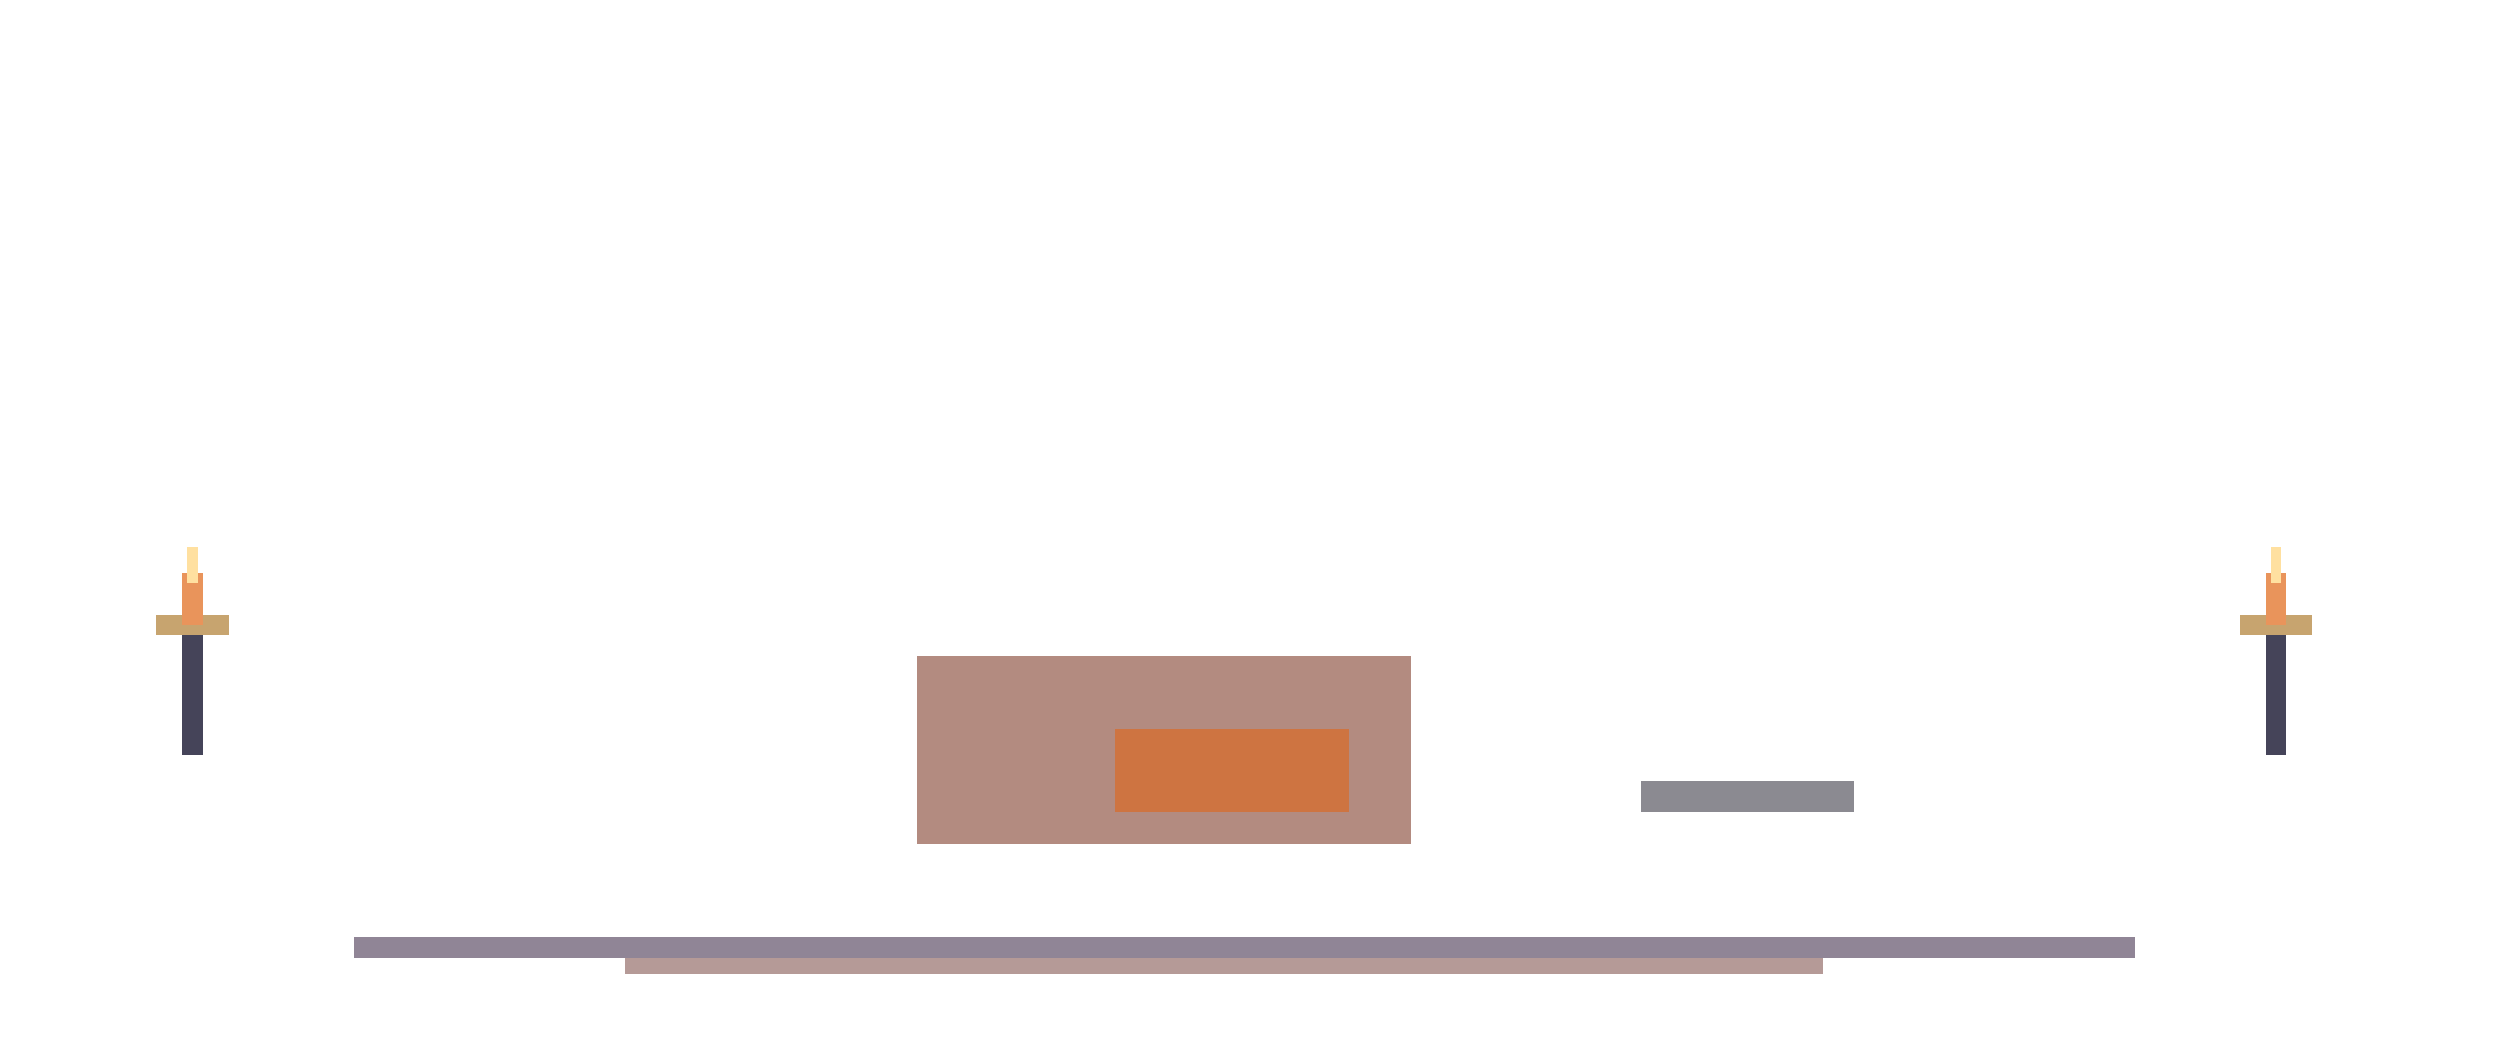
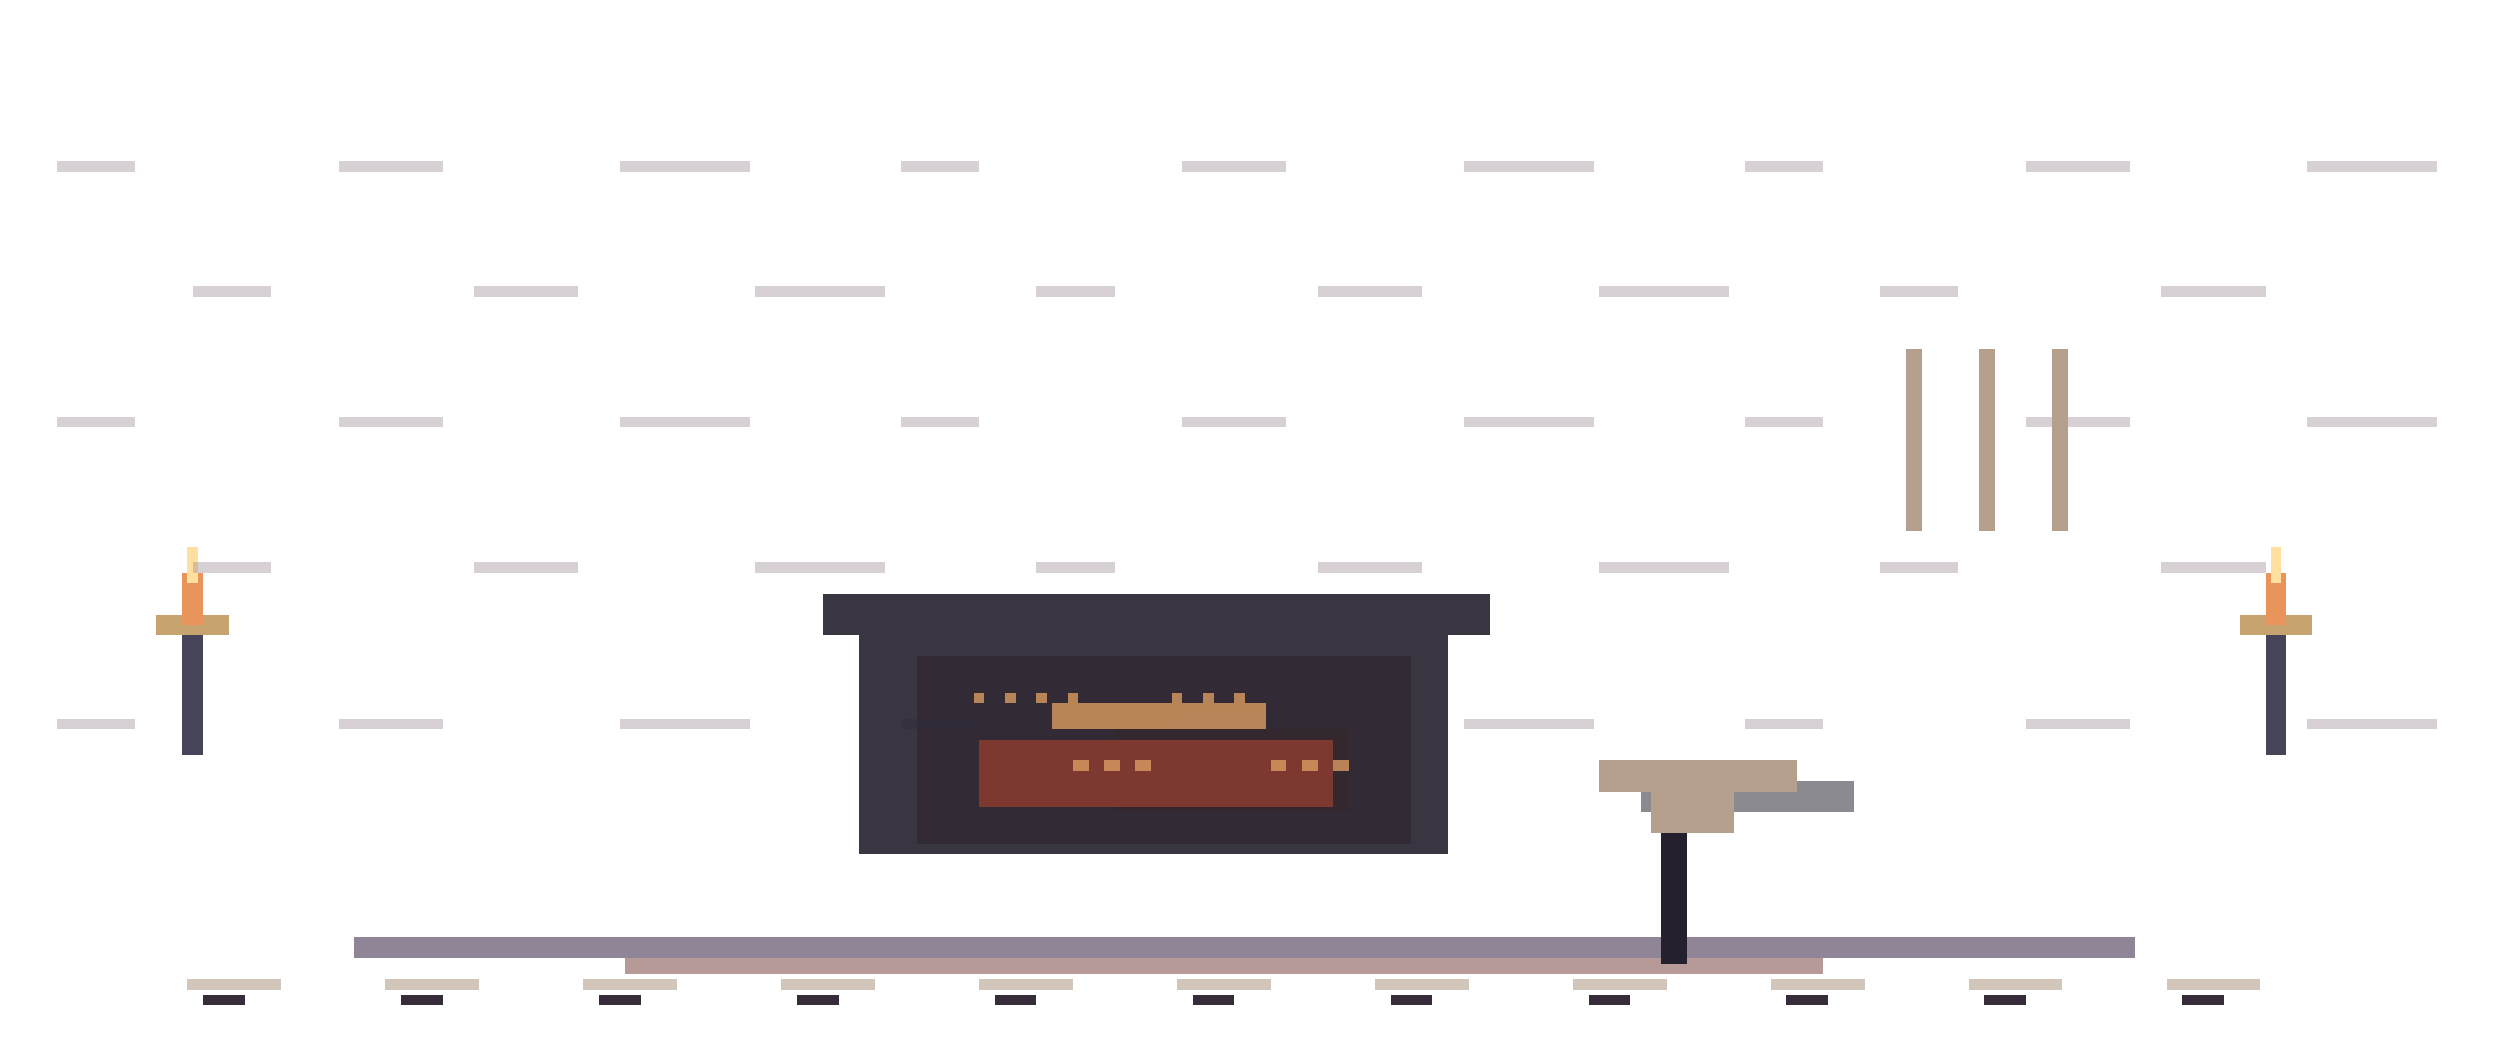
<svg xmlns="http://www.w3.org/2000/svg" viewBox="0 0 480 200" shape-rendering="crispEdges">
  <rect x="68" y="180" width="342" height="4" fill="#74677c" opacity=".8" />
  <rect x="120" y="184" width="230" height="3" fill="#966f6b" opacity=".7" />
  <rect x="176" y="126" width="95" height="36" fill="#803e2c" opacity=".6" />
  <rect x="214" y="140" width="45" height="16" fill="#ce7441" />
  <rect x="315" y="150" width="41" height="6" fill="#8b8a91" />
  <rect x="35" y="118" width="4" height="27" fill="#454459" />
  <rect x="30" y="118" width="14" height="4" fill="#c7a46f" />
  <rect x="35" y="110" width="4" height="10" fill="#e9945b" />
  <rect x="36" y="105" width="2" height="7" fill="#ffe0a0" />
  <rect x="435" y="118" width="4" height="27" fill="#454459" />
  <rect x="430" y="118" width="14" height="4" fill="#c7a46f" />
  <rect x="435" y="110" width="4" height="10" fill="#e9945b" />
  <rect x="436" y="105" width="2" height="7" fill="#ffe0a0" />
+   <rect x="11" y="31" width="15" height="2" fill="#8b7583" opacity=".34" />
+   <rect x="65" y="31" width="20" height="2" fill="#8b7583" opacity=".34" />
+   <rect x="119" y="31" width="25" height="2" fill="#8b7583" opacity=".34" />
+   <rect x="173" y="31" width="15" height="2" fill="#8b7583" opacity=".34" />
+   <rect x="227" y="31" width="20" height="2" fill="#8b7583" opacity=".34" />
+   <rect x="281" y="31" width="25" height="2" fill="#8b7583" opacity=".34" />
+   <rect x="335" y="31" width="15" height="2" fill="#8b7583" opacity=".34" />
+   <rect x="389" y="31" width="20" height="2" fill="#8b7583" opacity=".34" />
+   <rect x="443" y="31" width="25" height="2" fill="#8b7583" opacity=".34" />
+   <rect x="37" y="55" width="15" height="2" fill="#8b7583" opacity=".34" />
+   <rect x="91" y="55" width="20" height="2" fill="#8b7583" opacity=".34" />
+   <rect x="145" y="55" width="25" height="2" fill="#8b7583" opacity=".34" />
+   <rect x="199" y="55" width="15" height="2" fill="#8b7583" opacity=".34" />
+   <rect x="253" y="55" width="20" height="2" fill="#8b7583" opacity=".34" />
+   <rect x="307" y="55" width="25" height="2" fill="#8b7583" opacity=".34" />
+   <rect x="361" y="55" width="15" height="2" fill="#8b7583" opacity=".34" />
+   <rect x="415" y="55" width="20" height="2" fill="#8b7583" opacity=".34" />
+   <rect x="11" y="80" width="15" height="2" fill="#8b7583" opacity=".34" />
+   <rect x="65" y="80" width="20" height="2" fill="#8b7583" opacity=".34" />
+   <rect x="119" y="80" width="25" height="2" fill="#8b7583" opacity=".34" />
+   <rect x="173" y="80" width="15" height="2" fill="#8b7583" opacity=".34" />
+   <rect x="227" y="80" width="20" height="2" fill="#8b7583" opacity=".34" />
+   <rect x="281" y="80" width="25" height="2" fill="#8b7583" opacity=".34" />
+   <rect x="335" y="80" width="15" height="2" fill="#8b7583" opacity=".34" />
+   <rect x="389" y="80" width="20" height="2" fill="#8b7583" opacity=".34" />
+   <rect x="443" y="80" width="25" height="2" fill="#8b7583" opacity=".34" />
+   <rect x="37" y="108" width="15" height="2" fill="#8b7583" opacity=".34" />
+   <rect x="91" y="108" width="20" height="2" fill="#8b7583" opacity=".34" />
+   <rect x="145" y="108" width="25" height="2" fill="#8b7583" opacity=".34" />
+   <rect x="199" y="108" width="15" height="2" fill="#8b7583" opacity=".34" />
+   <rect x="253" y="108" width="20" height="2" fill="#8b7583" opacity=".34" />
+   <rect x="307" y="108" width="25" height="2" fill="#8b7583" opacity=".34" />
+   <rect x="361" y="108" width="15" height="2" fill="#8b7583" opacity=".34" />
+   <rect x="415" y="108" width="20" height="2" fill="#8b7583" opacity=".34" />
+   <rect x="11" y="138" width="15" height="2" fill="#8b7583" opacity=".34" />
+   <rect x="65" y="138" width="20" height="2" fill="#8b7583" opacity=".34" />
+   <rect x="119" y="138" width="25" height="2" fill="#8b7583" opacity=".34" />
+   <rect x="173" y="138" width="15" height="2" fill="#8b7583" opacity=".34" />
+   <rect x="227" y="138" width="20" height="2" fill="#8b7583" opacity=".34" />
+   <rect x="281" y="138" width="25" height="2" fill="#8b7583" opacity=".34" />
+   <rect x="335" y="138" width="15" height="2" fill="#8b7583" opacity=".34" />
+   <rect x="389" y="138" width="20" height="2" fill="#8b7583" opacity=".34" />
+   <rect x="443" y="138" width="25" height="2" fill="#8b7583" opacity=".34" />
+   <rect x="36" y="188" width="18" height="2" fill="#b4a08c" opacity=".6" />
+   <rect x="39" y="191" width="8" height="2" fill="#372c39" />
+   <rect x="74" y="188" width="18" height="2" fill="#b4a08c" opacity=".6" />
+   <rect x="77" y="191" width="8" height="2" fill="#372c39" />
+   <rect x="112" y="188" width="18" height="2" fill="#b4a08c" opacity=".6" />
+   <rect x="115" y="191" width="8" height="2" fill="#372c39" />
+   <rect x="150" y="188" width="18" height="2" fill="#b4a08c" opacity=".6" />
+   <rect x="153" y="191" width="8" height="2" fill="#372c39" />
+   <rect x="188" y="188" width="18" height="2" fill="#b4a08c" opacity=".6" />
+   <rect x="191" y="191" width="8" height="2" fill="#372c39" />
+   <rect x="226" y="188" width="18" height="2" fill="#b4a08c" opacity=".6" />
+   <rect x="229" y="191" width="8" height="2" fill="#372c39" />
+   <rect x="264" y="188" width="18" height="2" fill="#b4a08c" opacity=".6" />
+   <rect x="267" y="191" width="8" height="2" fill="#372c39" />
+   <rect x="302" y="188" width="18" height="2" fill="#b4a08c" opacity=".6" />
+   <rect x="305" y="191" width="8" height="2" fill="#372c39" />
+   <rect x="340" y="188" width="18" height="2" fill="#b4a08c" opacity=".6" />
+   <rect x="343" y="191" width="8" height="2" fill="#372c39" />
+   <rect x="378" y="188" width="18" height="2" fill="#b4a08c" opacity=".6" />
+   <rect x="381" y="191" width="8" height="2" fill="#372c39" />
+   <rect x="416" y="188" width="18" height="2" fill="#b4a08c" opacity=".6" />
+   <rect x="419" y="191" width="8" height="2" fill="#372c39" />
+   <path d="M158 114h128v8H158zM165 122h113v42H165z" fill="#24202d" opacity=".9" />
+   <rect x="188" y="142" width="68" height="13" fill="#7d382f" />
+   <rect x="202" y="135" width="41" height="5" fill="#d99b61" opacity=".8" />
+   <path d="M307 146h38v6h-12v8h-16v-8h-10z" fill="#b4a08c" />
+   <rect x="319" y="160" width="5" height="25" fill="#24202d" />
+   <rect x="187" y="133" width="2" height="2" fill="#d99b61" opacity=".8" />
+   <rect x="206" y="146" width="3" height="2" fill="#d99b61" opacity=".8" />
+   <rect x="225" y="133" width="2" height="2" fill="#d99b61" opacity=".8" />
+   <rect x="244" y="146" width="3" height="2" fill="#d99b61" opacity=".8" />
+   <rect x="193" y="133" width="2" height="2" fill="#d99b61" opacity=".8" />
+   <rect x="212" y="146" width="3" height="2" fill="#d99b61" opacity=".8" />
+   <rect x="231" y="133" width="2" height="2" fill="#d99b61" opacity=".8" />
+   <rect x="250" y="146" width="3" height="2" fill="#d99b61" opacity=".8" />
+   <rect x="199" y="133" width="2" height="2" fill="#d99b61" opacity=".8" />
+   <rect x="218" y="146" width="3" height="2" fill="#d99b61" opacity=".8" />
+   <rect x="237" y="133" width="2" height="2" fill="#d99b61" opacity=".8" />
+   <rect x="256" y="146" width="3" height="2" fill="#d99b61" opacity=".8" />
+   <rect x="205" y="133" width="2" height="2" fill="#d99b61" opacity=".8" />
+   <path d="M366 67v35h3V67z" fill="#b4a08c" />
+   <path d="M380 67v35h3V67z" fill="#b4a08c" />
+   <path d="M394 67v35h3V67z" fill="#b4a08c" />
</svg>
